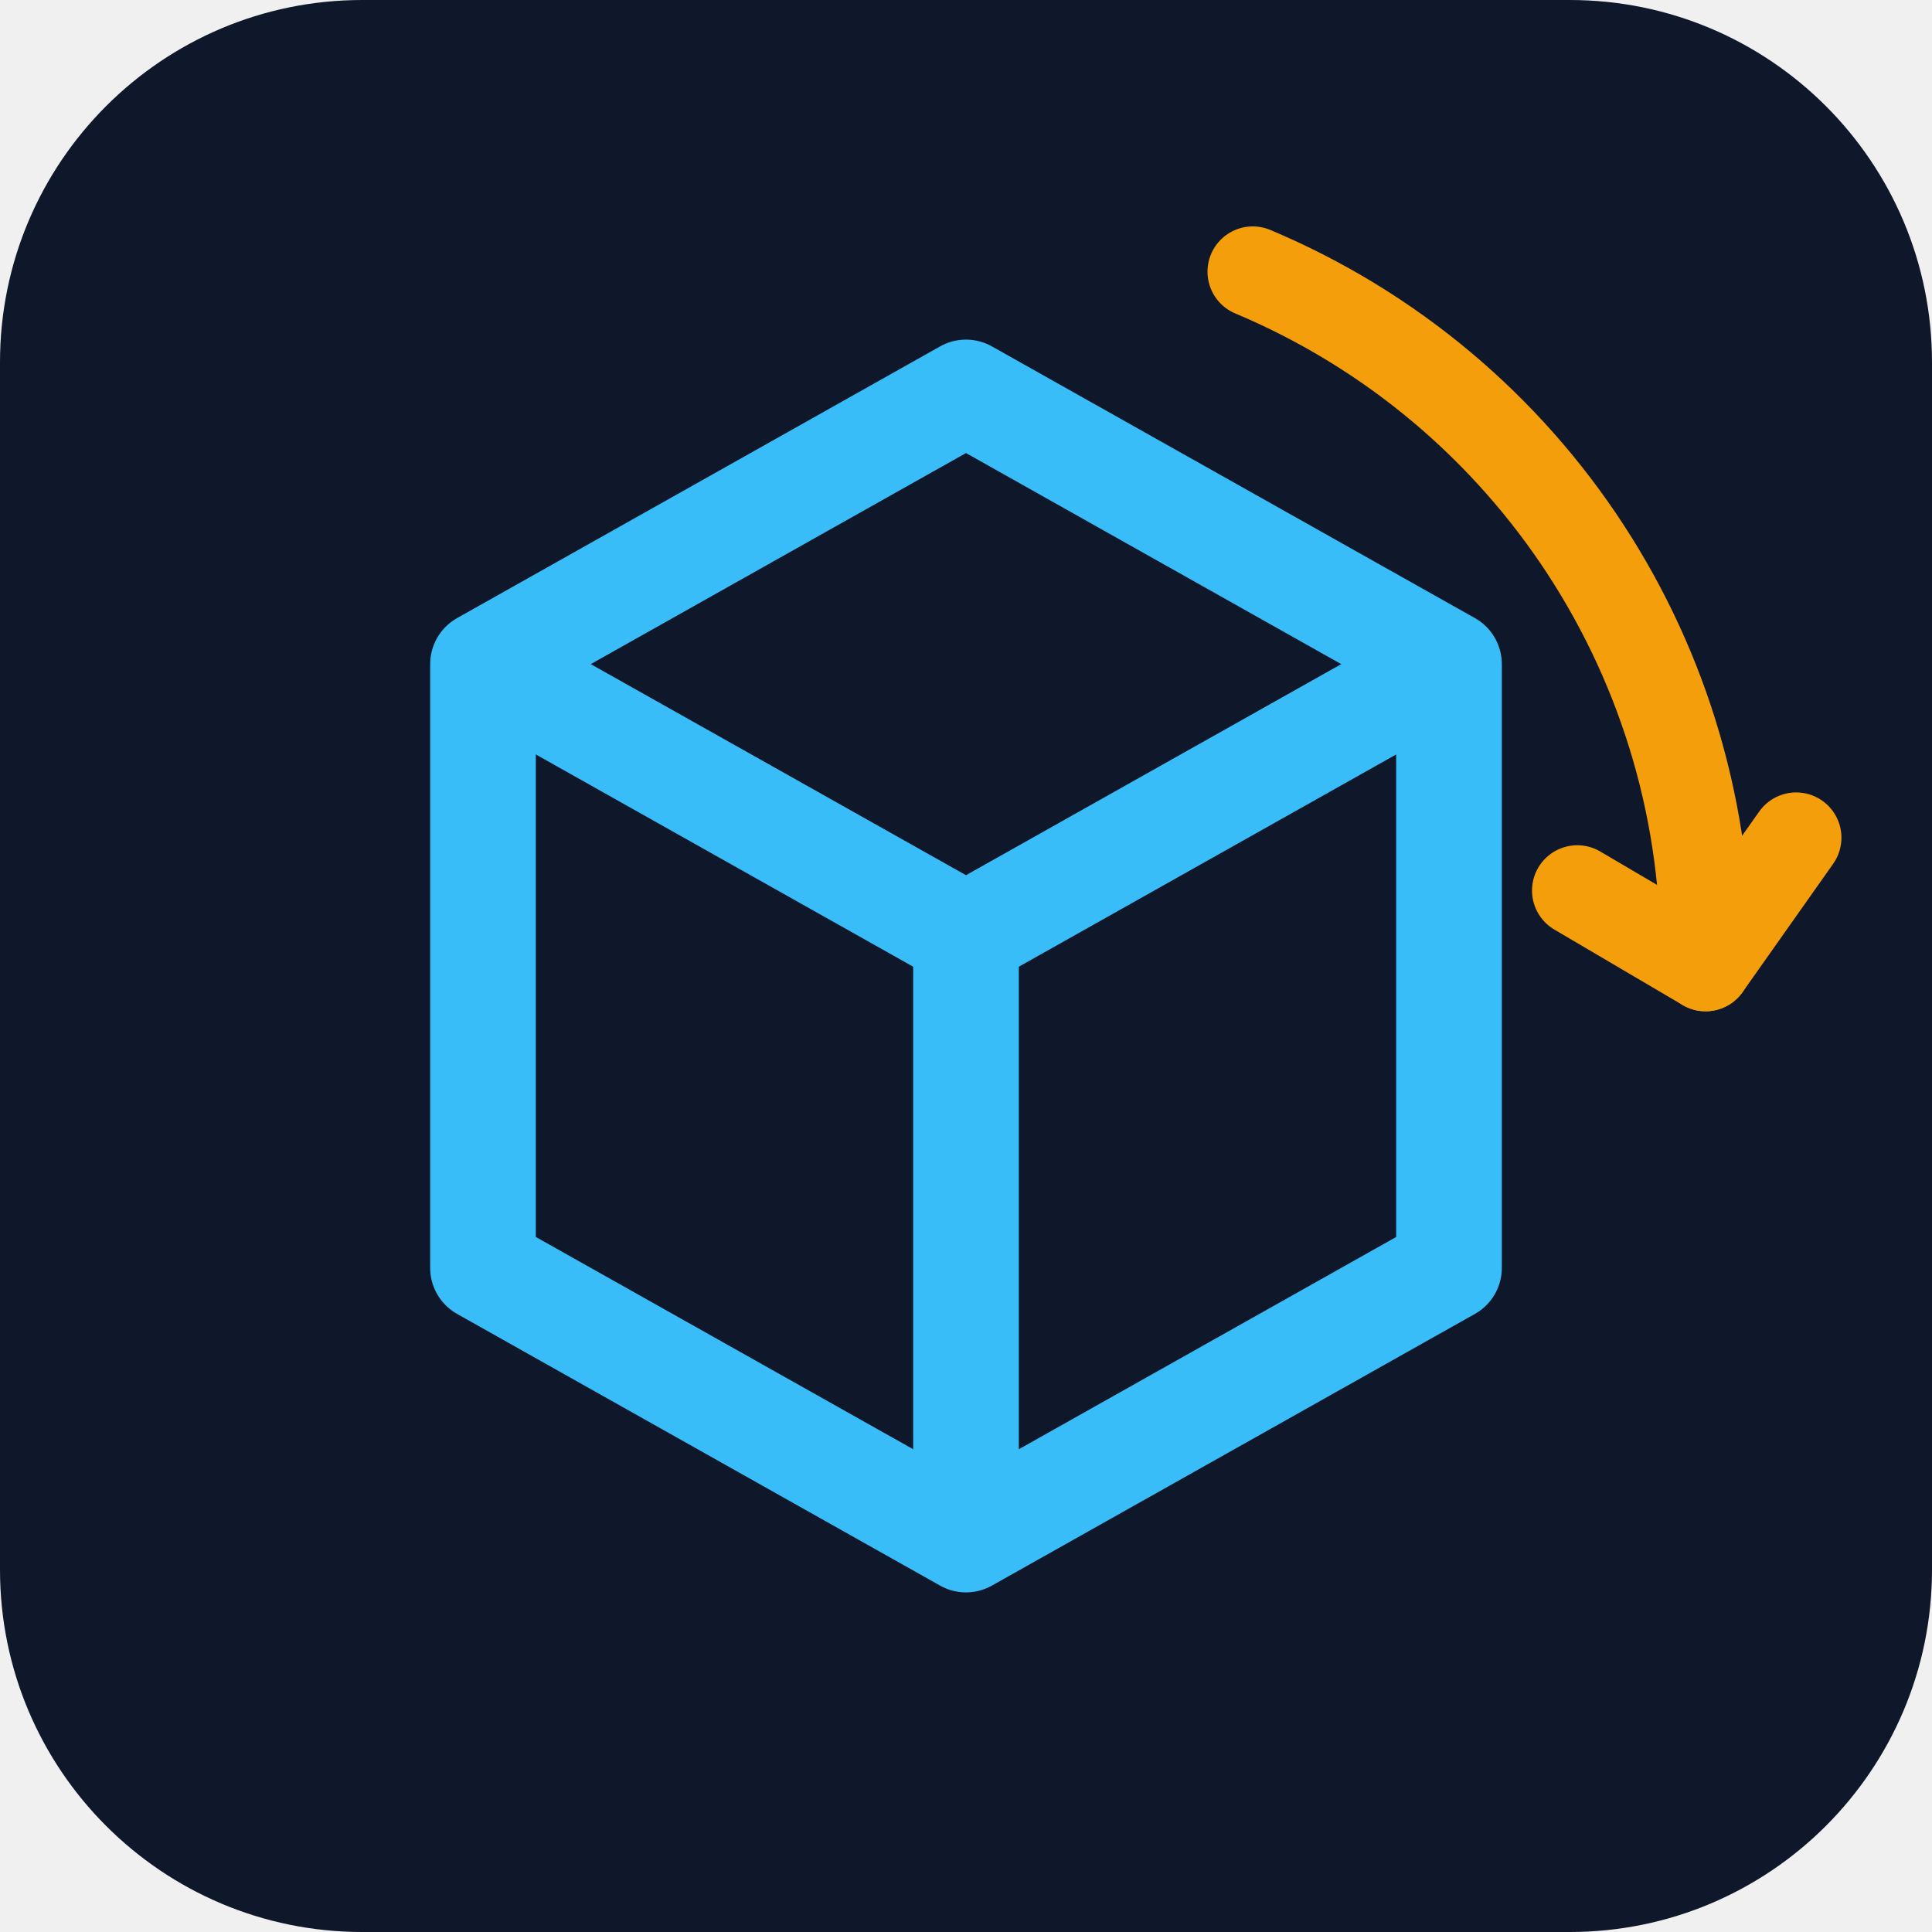
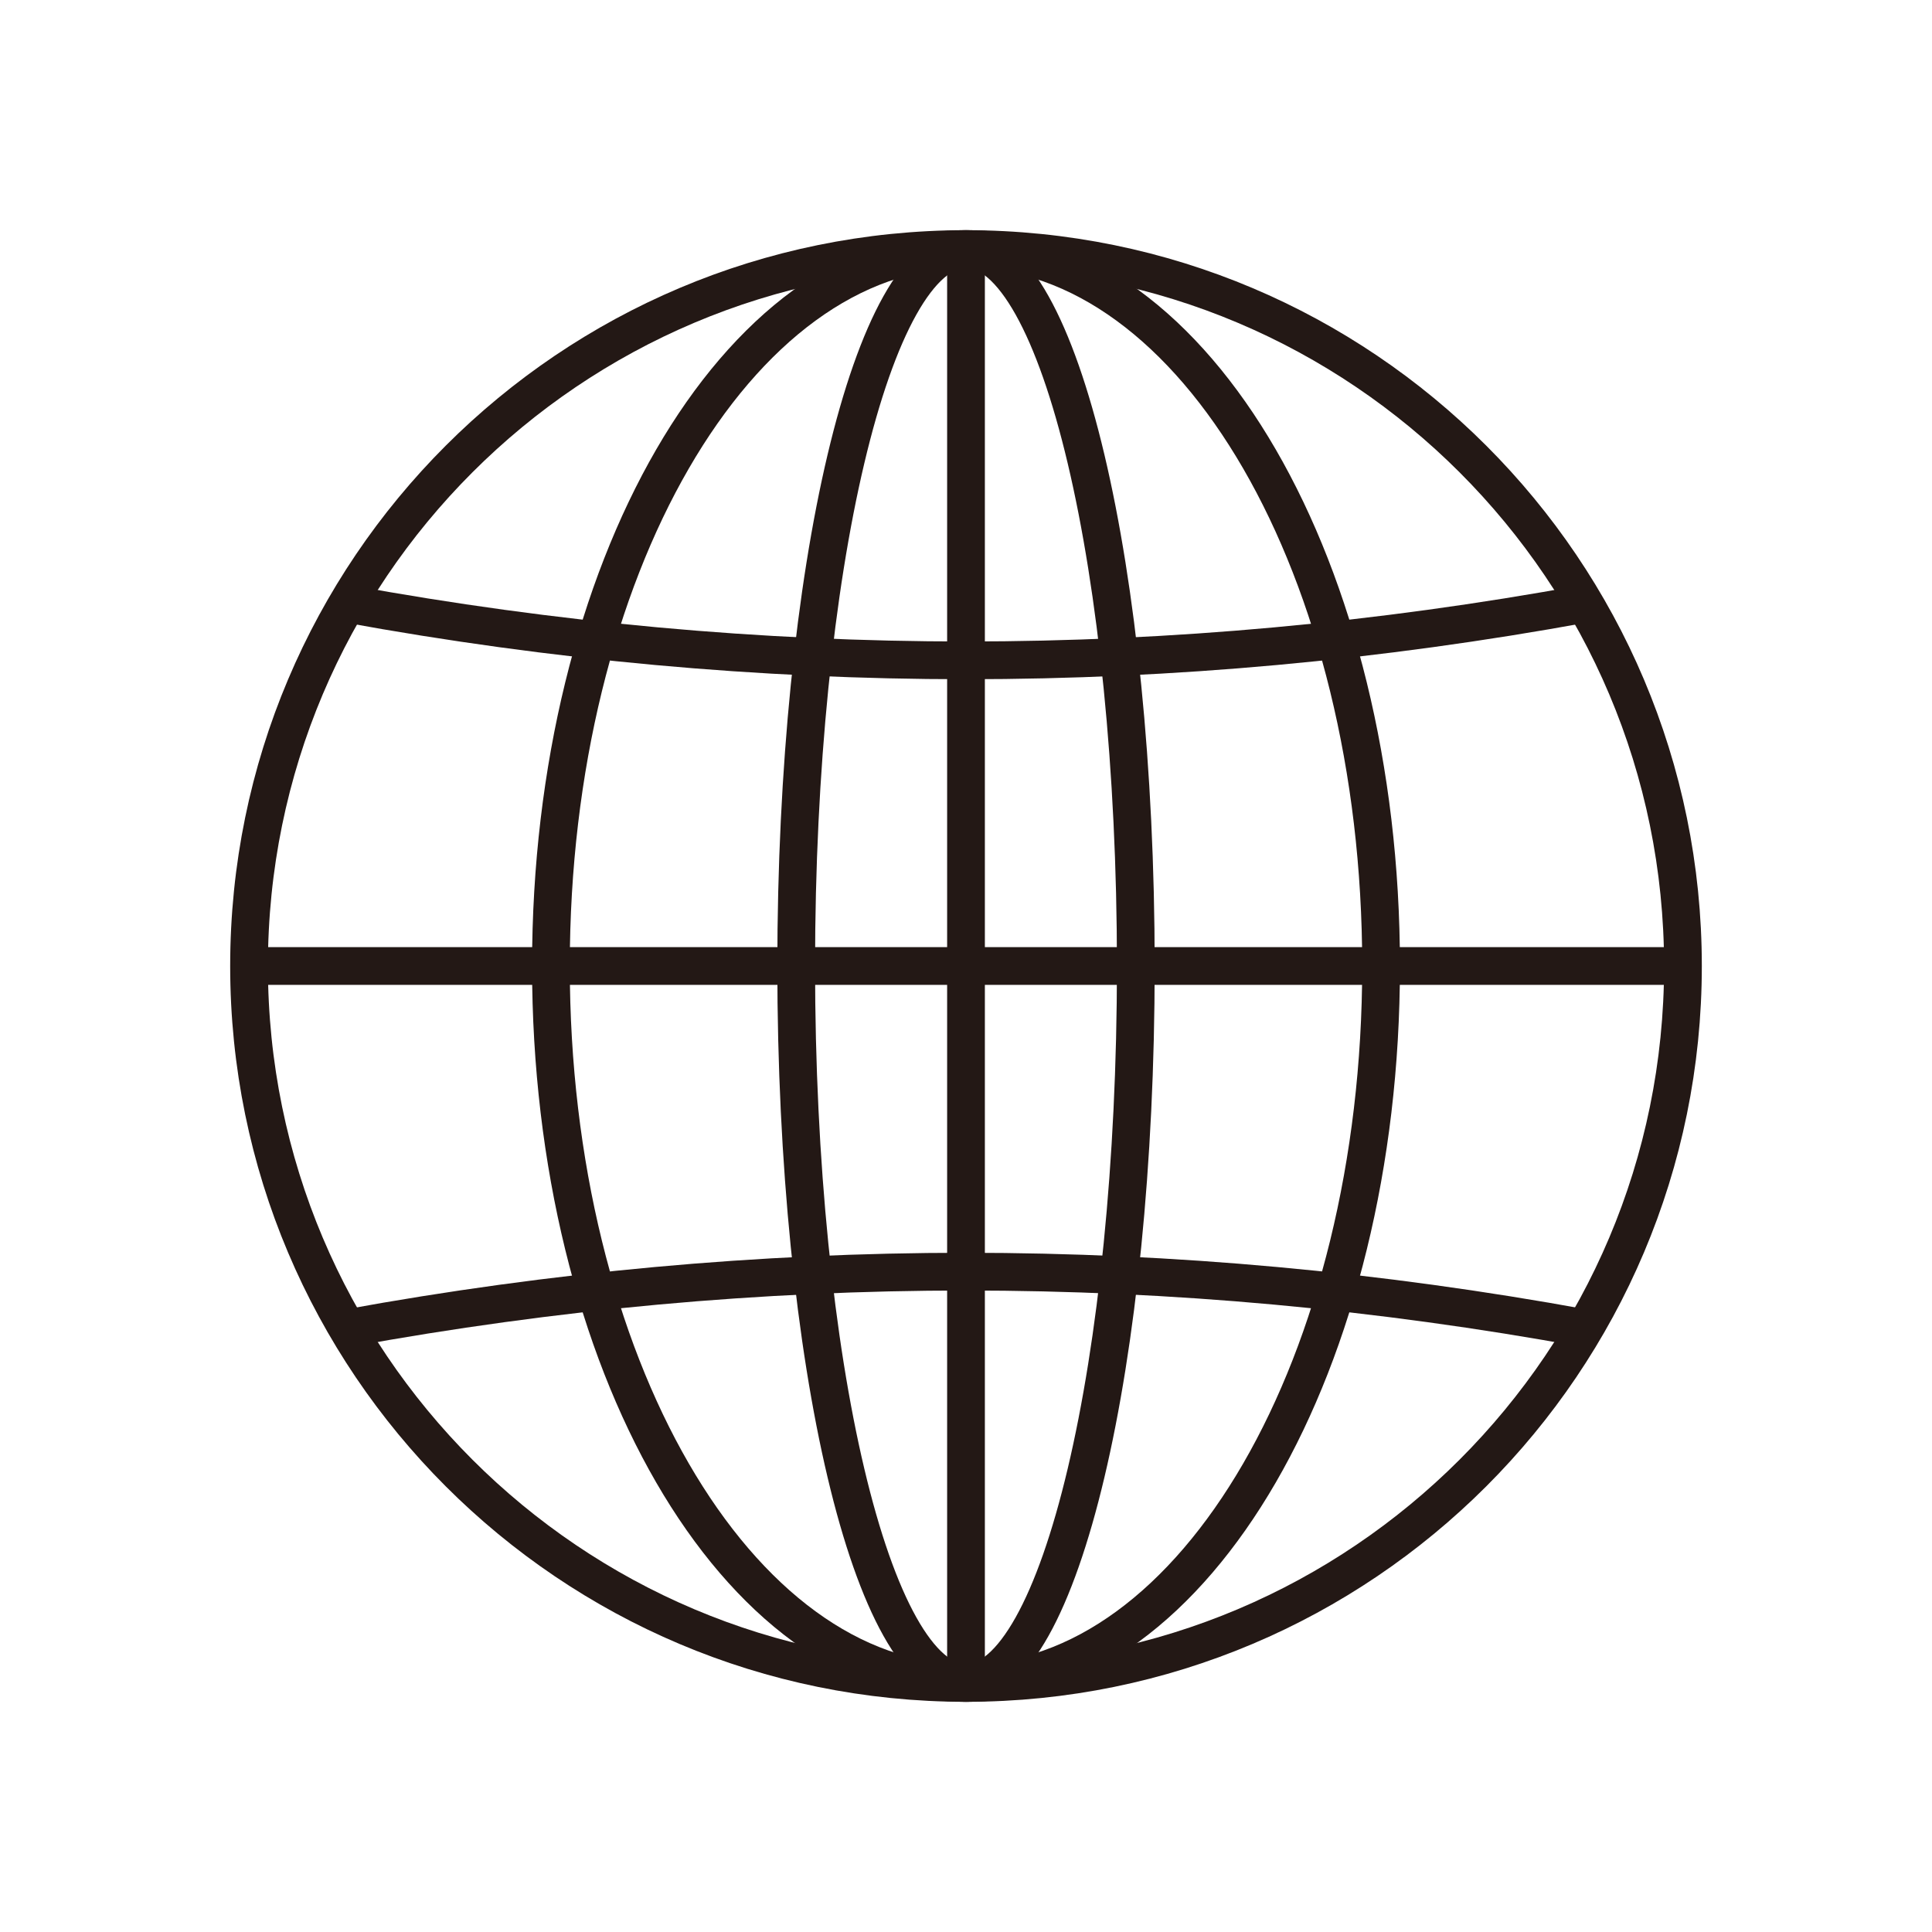
<svg xmlns="http://www.w3.org/2000/svg" width="512" height="512" viewBox="0 0 512 512">
-   <rect width="512" height="512" rx="96" fill="#0f172a" />
-   <path d="M256 104 L384 176 L384 336 L256 408 L128 336 L128 176 Z" fill="none" stroke="#38bdf8" stroke-width="28" stroke-linejoin="round" />
-   <path d="M128 176 L256 248 L384 176 M256 248 L256 408" fill="none" stroke="#38bdf8" stroke-width="28" stroke-linejoin="round" />
-   <path d="M332 72 A196 196 0 0 1 452 256" fill="none" stroke="#f59e0b" stroke-width="24" stroke-linecap="round" />
-   <path d="M452 256 L476 222 M452 256 L418 236" stroke="#f59e0b" stroke-width="24" stroke-linecap="round" />
+   <rect width="512" height="512" fill="#fff" />
+   <g fill="none" stroke="#231815" stroke-width="10">
+     <circle cx="256" cy="256" r="190" />
+     <ellipse cx="256" cy="256" rx="110" ry="190" />
+     <ellipse cx="256" cy="256" rx="45" ry="190" />
+     <line x1="256" y1="66" x2="256" y2="446" />
+     <line x1="66" y1="256" x2="446" y2="256" />
+     <path d="M92 160 Q256 190 420 160" />
+     <path d="M92 352 Q256 322 420 352" />
+   </g>
</svg>
